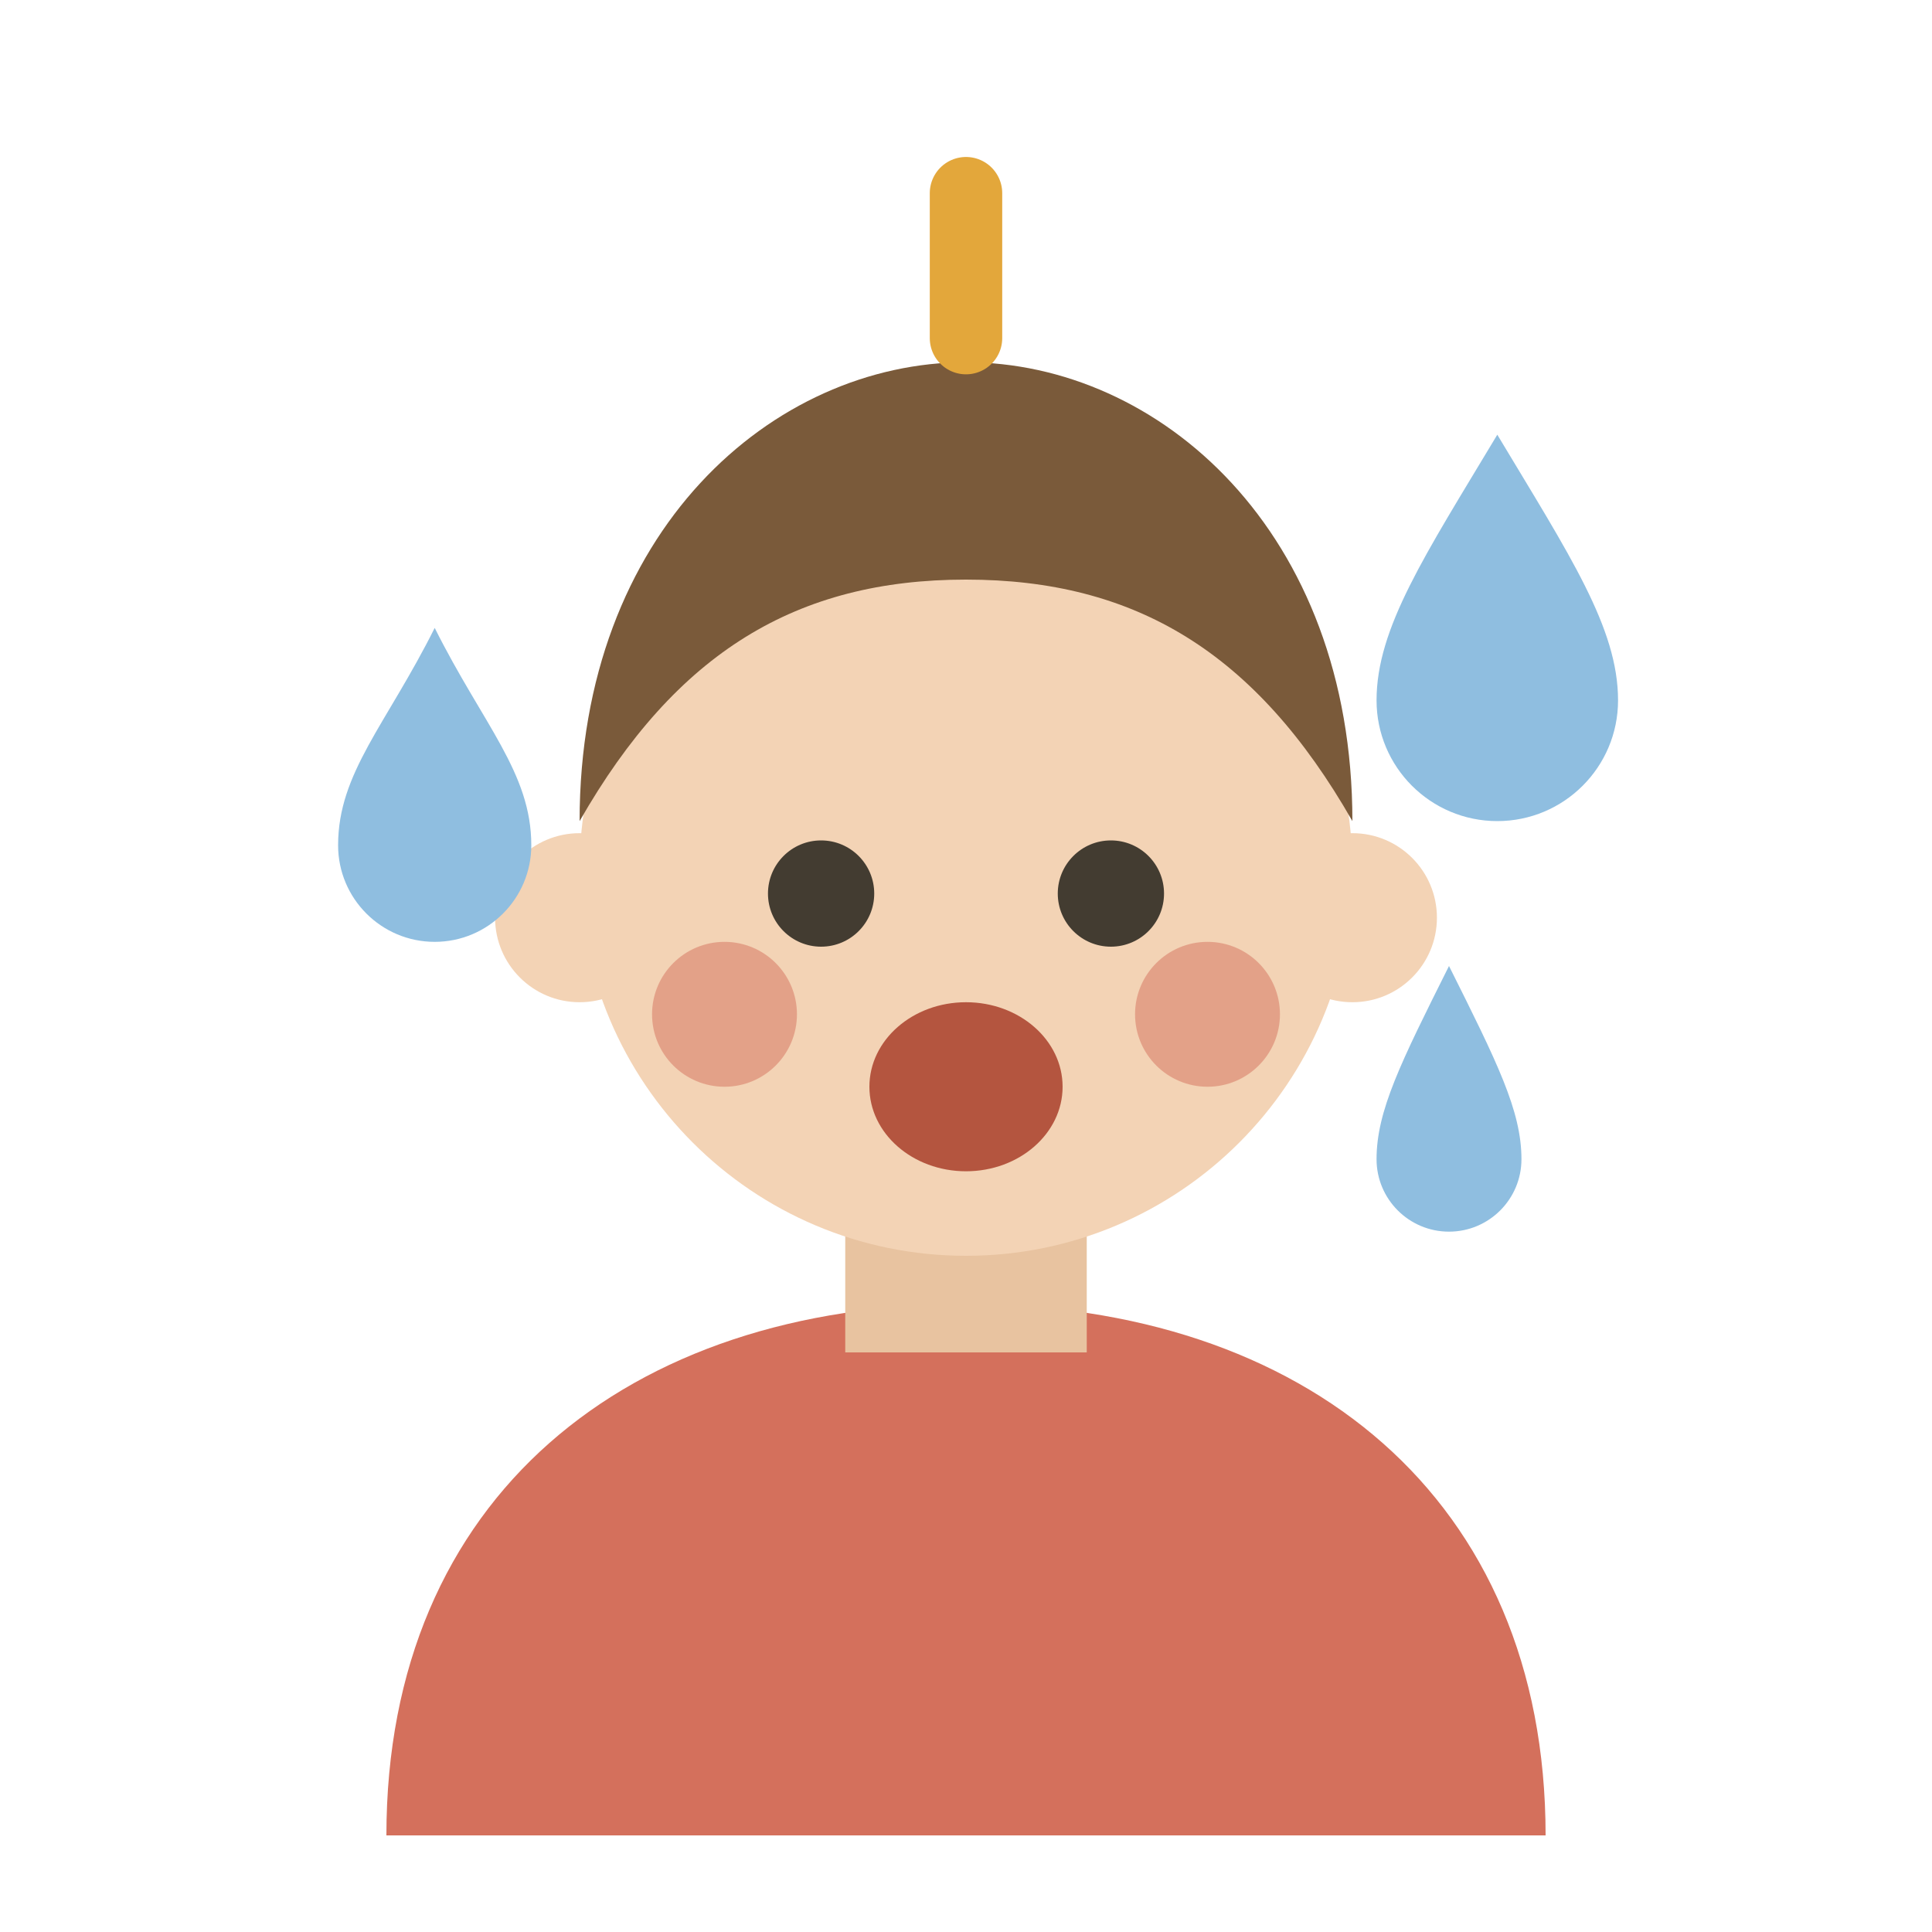
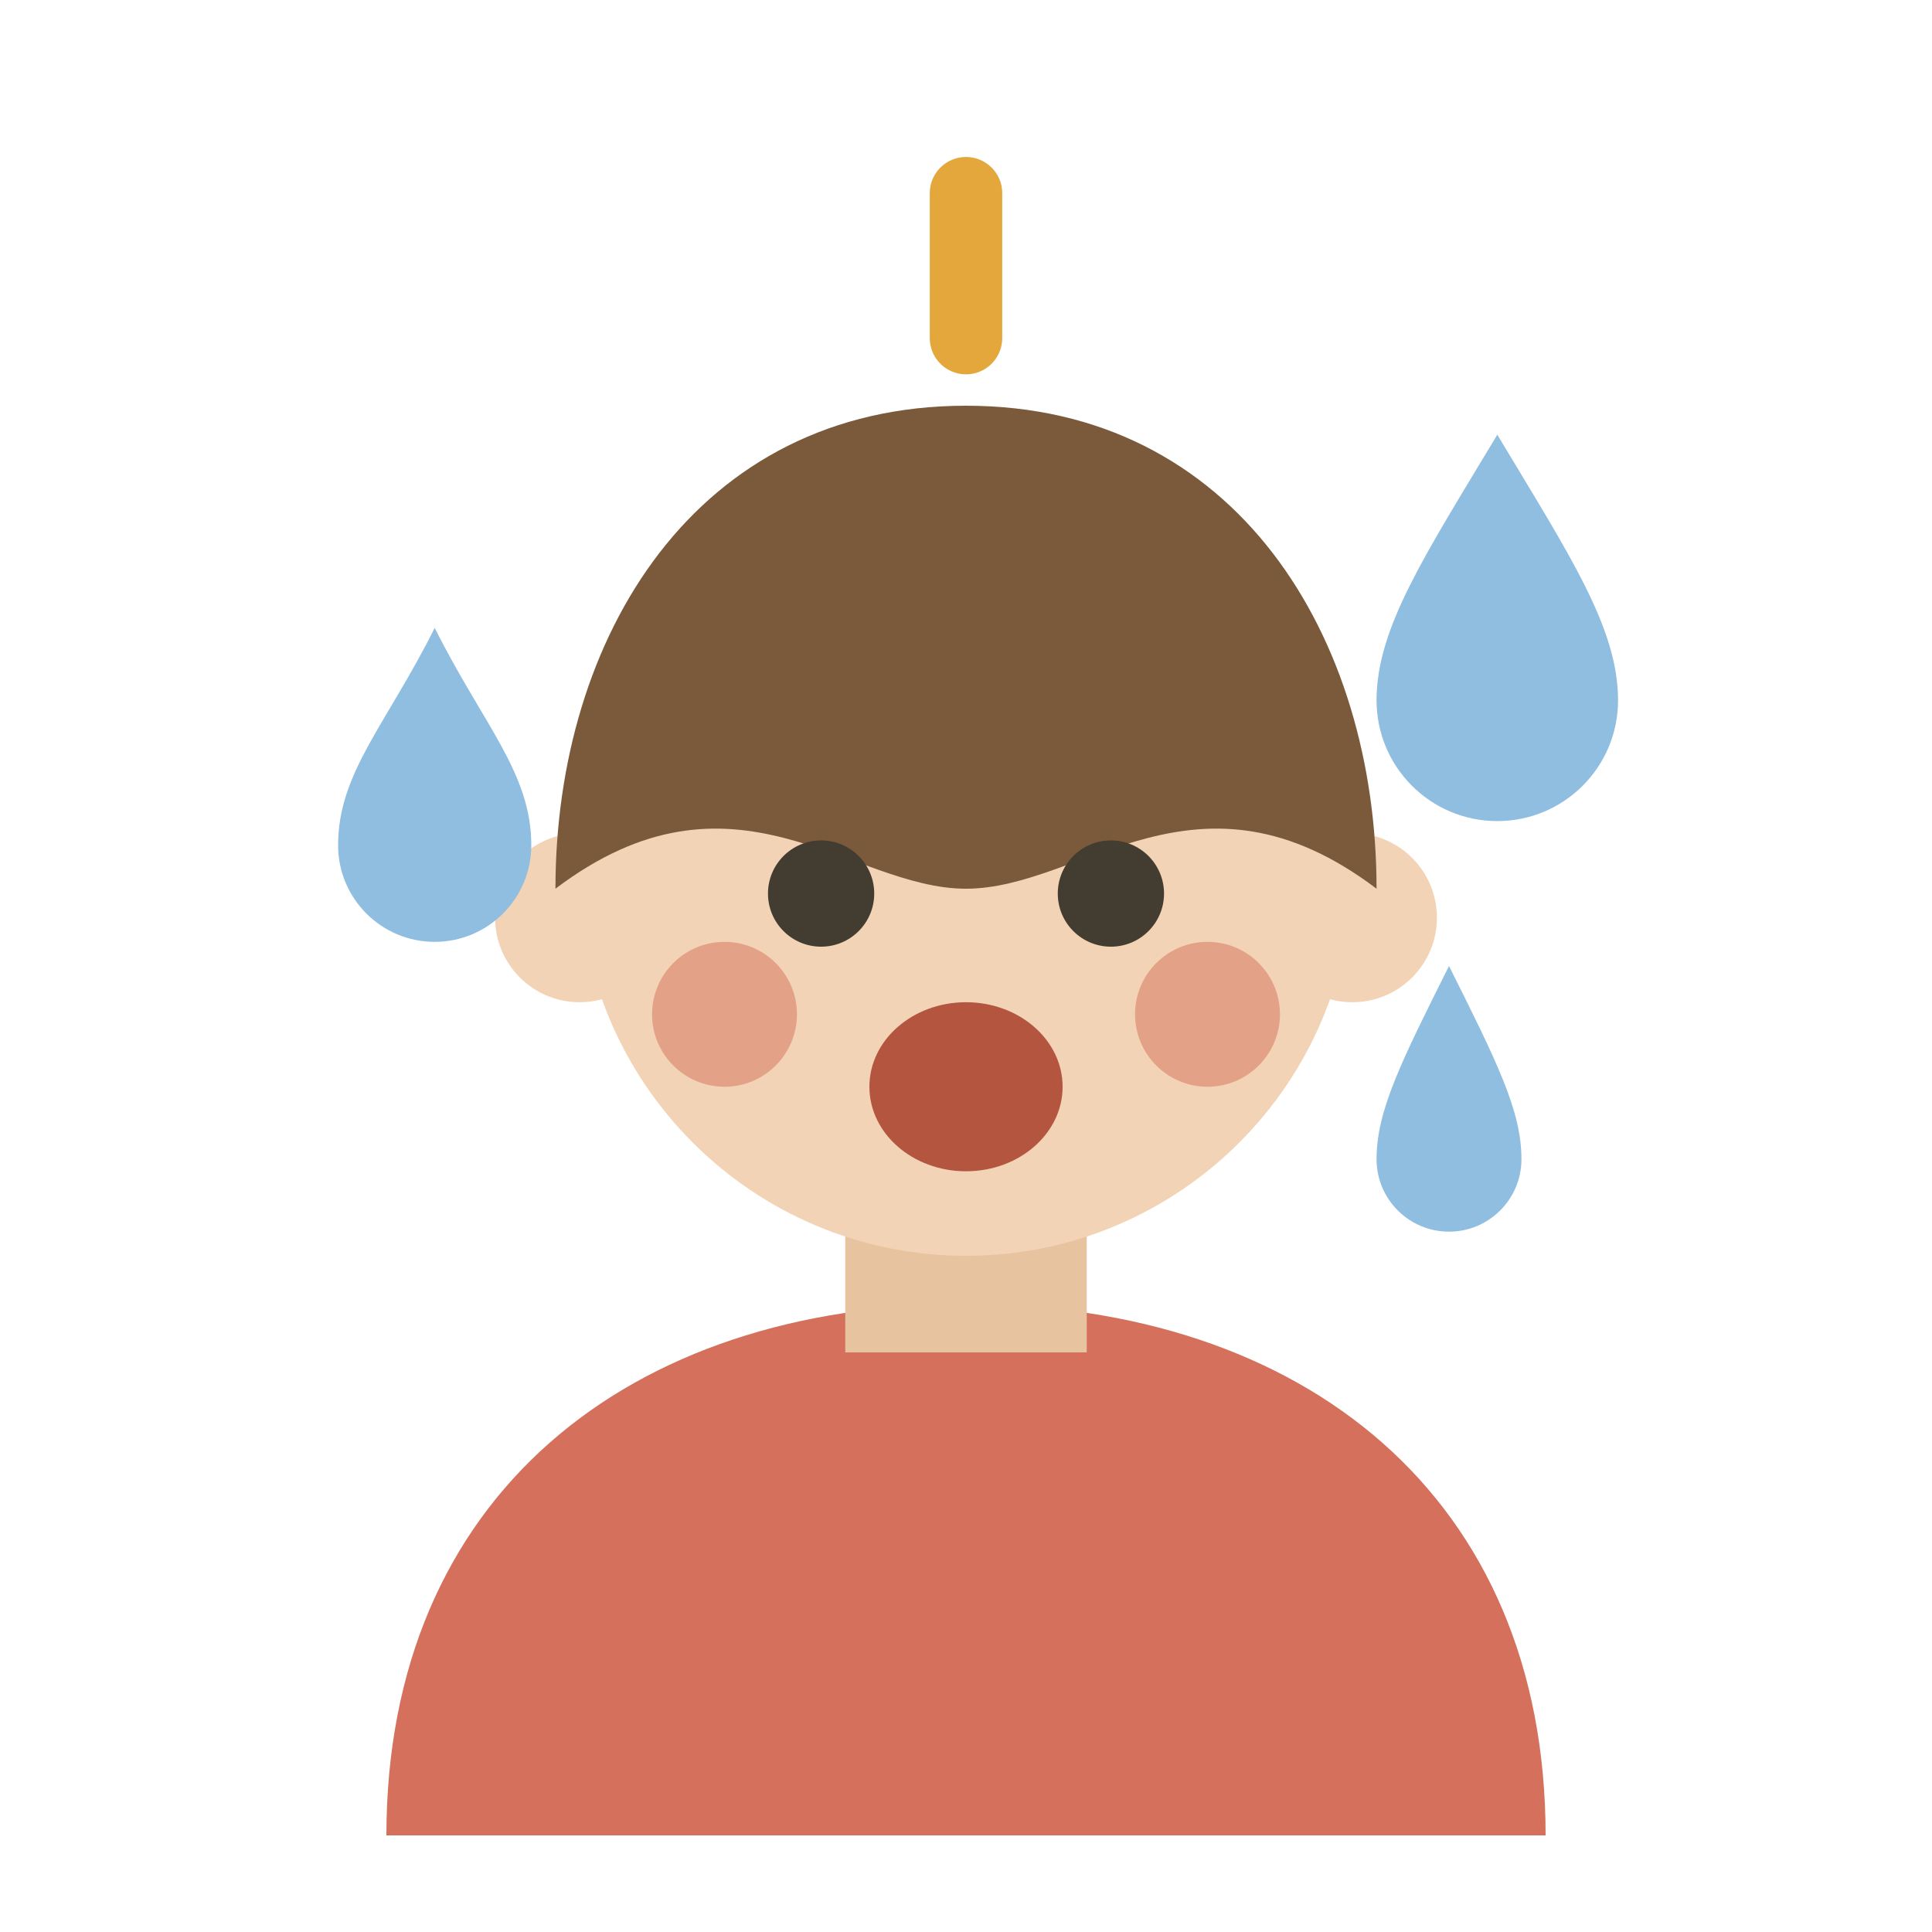
<svg xmlns="http://www.w3.org/2000/svg" viewBox="0 0 80 80" width="80" height="80" role="img" aria-label="땀">
  <ellipse cx="40" cy="70" rx="20" ry="4" fill="#000" opacity=".07" />
  <path d="M16.0 76.0c0-14 10-22 24-22s24 8 24 22z" fill="#D4705C" />
  <rect x="35.0" y="46.0" width="10.0" height="10.0" fill="#E8C3A0" />
  <circle cx="40" cy="36" r="16.0" fill="#F3D3B5" />
  <circle cx="24.0" cy="38.0" r="3.5" fill="#F3D3B5" />
  <circle cx="56.0" cy="38.0" r="3.5" fill="#F3D3B5" />
-   <path d="M24.0 34.0c0-12 8-19 16-19s16 7 16 19c-4-7-9-10-16-10s-12 3-16 10z" fill="#7A5A3A" />
+   <path d="M23.0 36.8C23.0 26.4 28.8 16.8 40.0 16.8C51.2 16.8 57.0 26.4 57.0 36.8C49.6 31.2 44.8 36.8 40.0 36.8C35.2 36.8 30.4 31.2 23.0 36.8z" fill="#7A5A3A" />
  <circle cx="34.0" cy="37.0" r="2.2" fill="#433C31" />
  <circle cx="46.0" cy="37.0" r="2.2" fill="#433C31" />
  <ellipse cx="40" cy="45.0" rx="4.0" ry="3.5" fill="#B4553F" />
  <circle cx="30.0" cy="42.0" r="3.0" fill="#D4705C" opacity=".5" />
  <circle cx="50.0" cy="42.0" r="3.0" fill="#D4705C" opacity=".5" />
  <g fill="#8FBEE0">
    <path d="M62 18c-3 5-5 8-5 11a5 5 0 0010 0c0-3-2-6-5-11z" />
    <path d="M18 26c-2 4-4 6-4 9a4 4 0 008 0c0-3-2-5-4-9z" />
    <path d="M60 40c-2 4-3 6-3 8a3 3 0 006 0c0-2-1-4-3-8z" />
  </g>
  <path d="M40 14v-6" stroke="#E3A73B" stroke-width="3" stroke-linecap="round" />
</svg>
